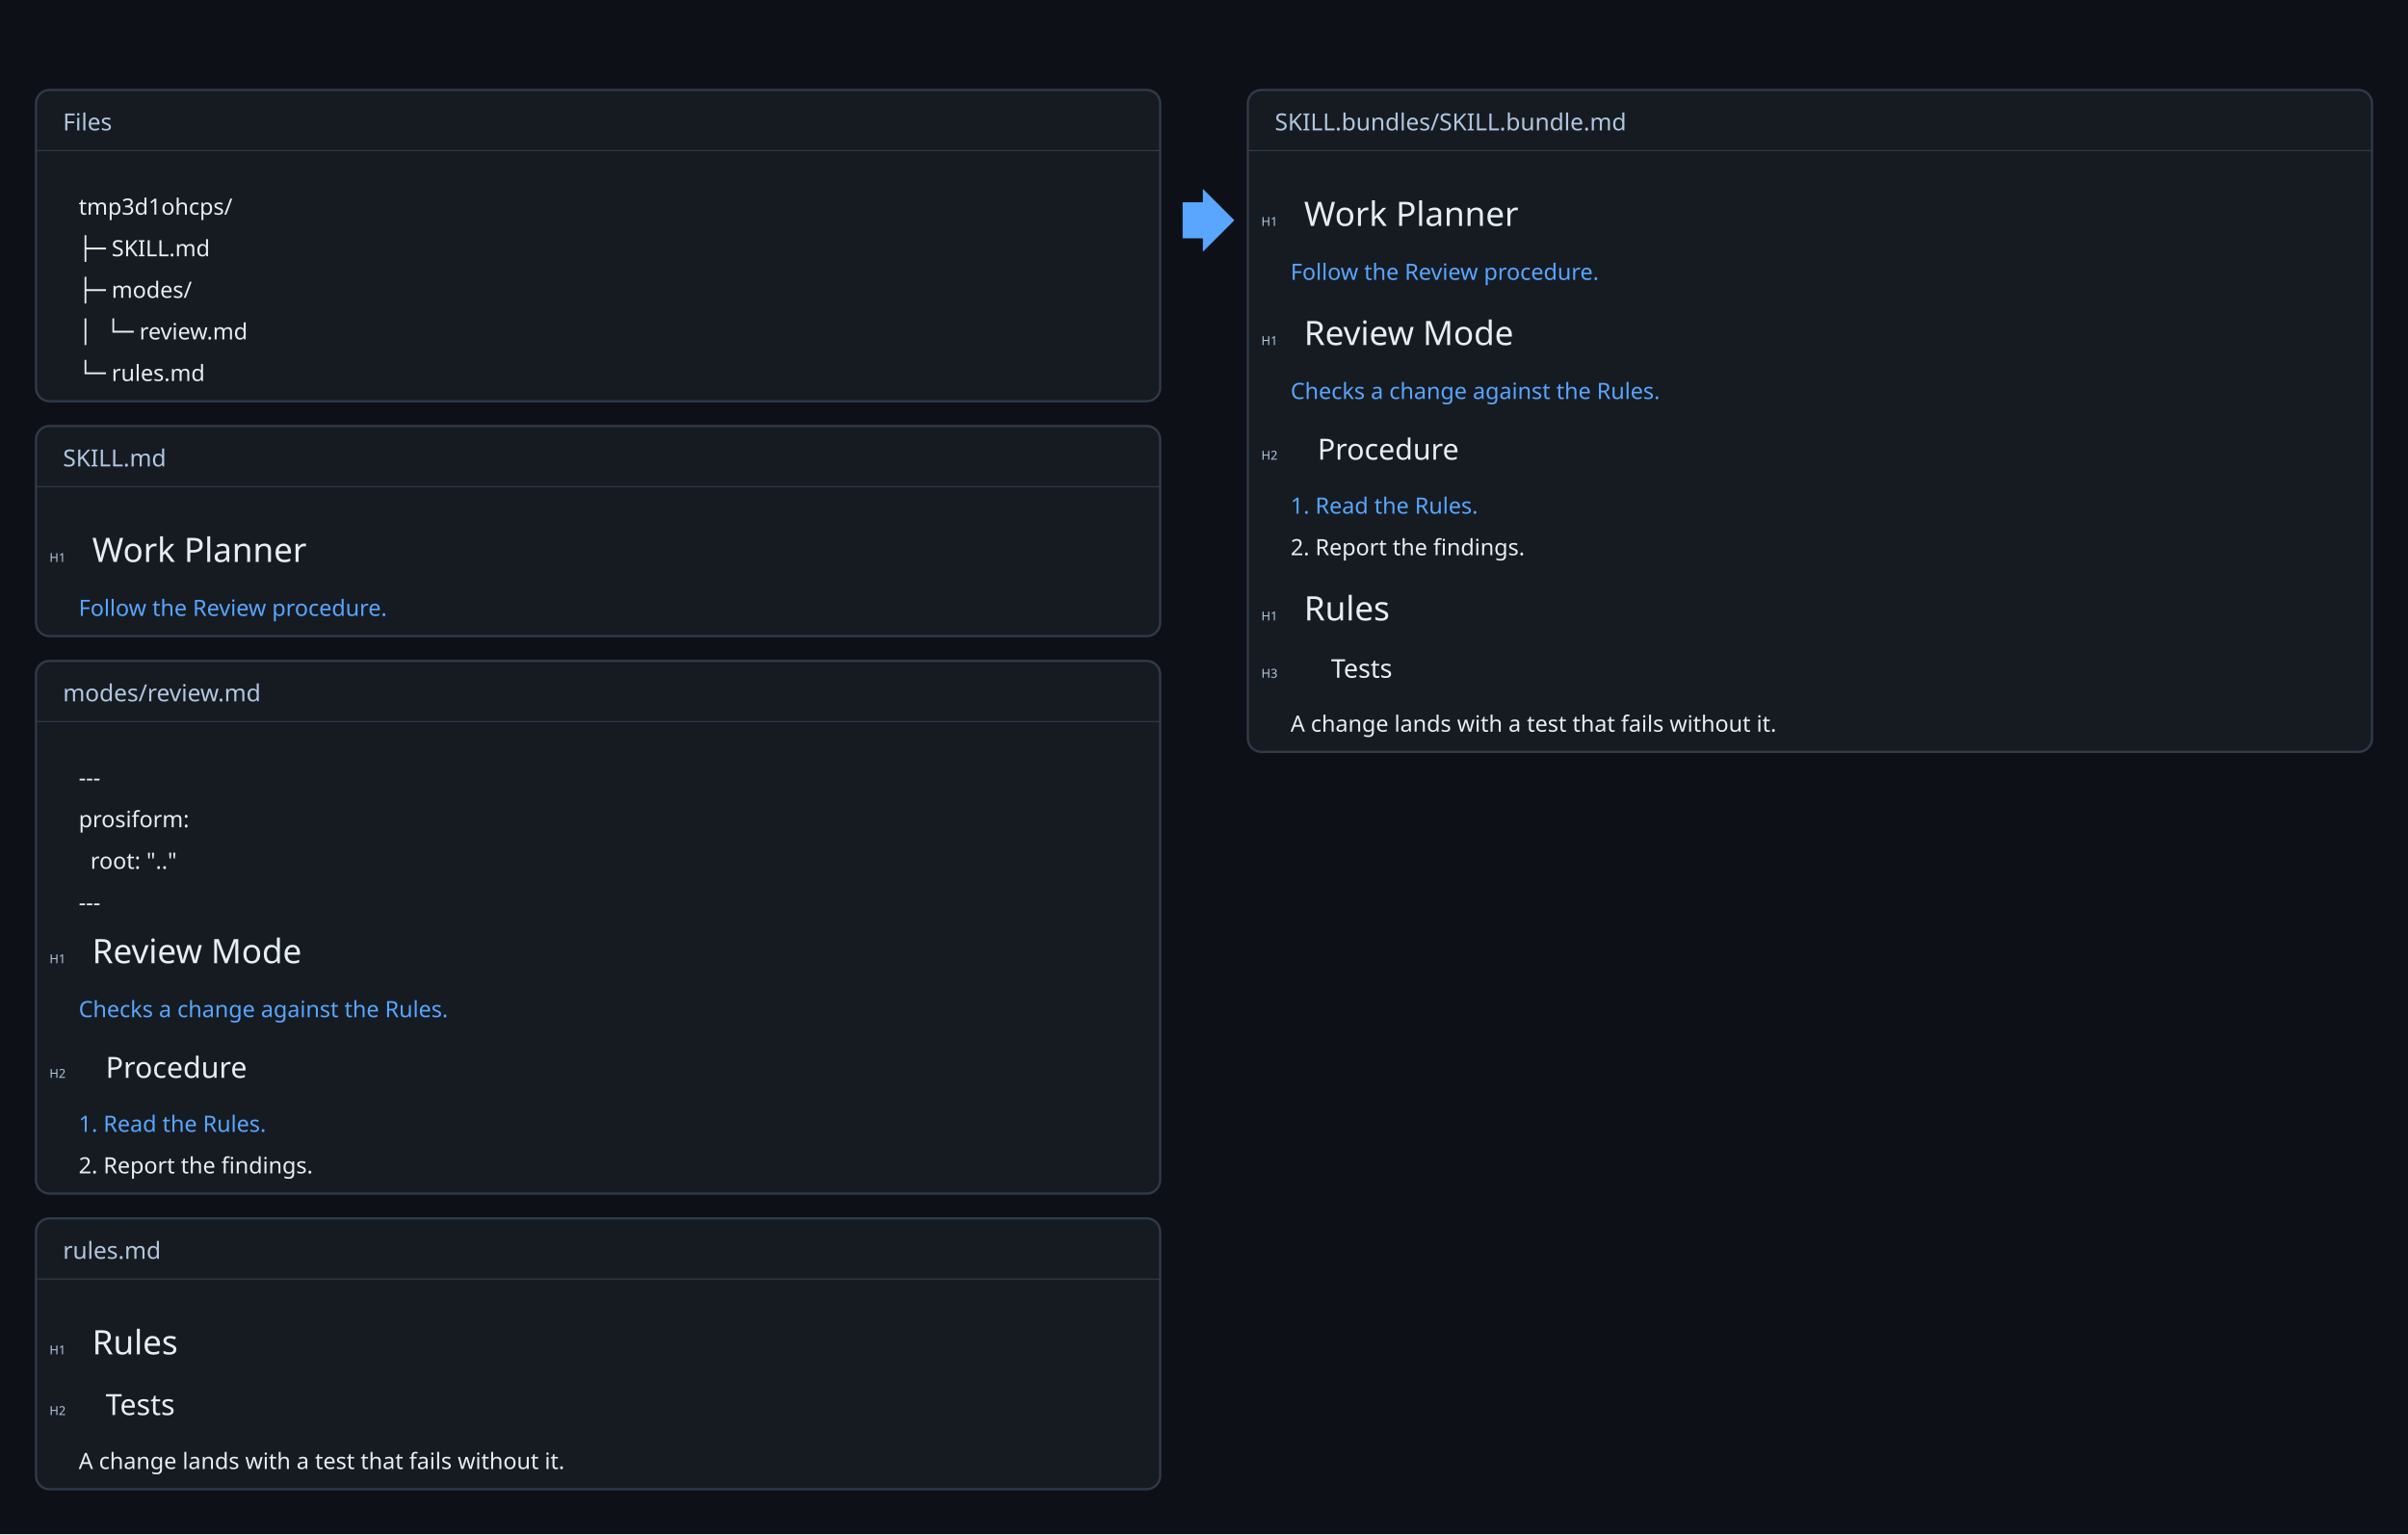
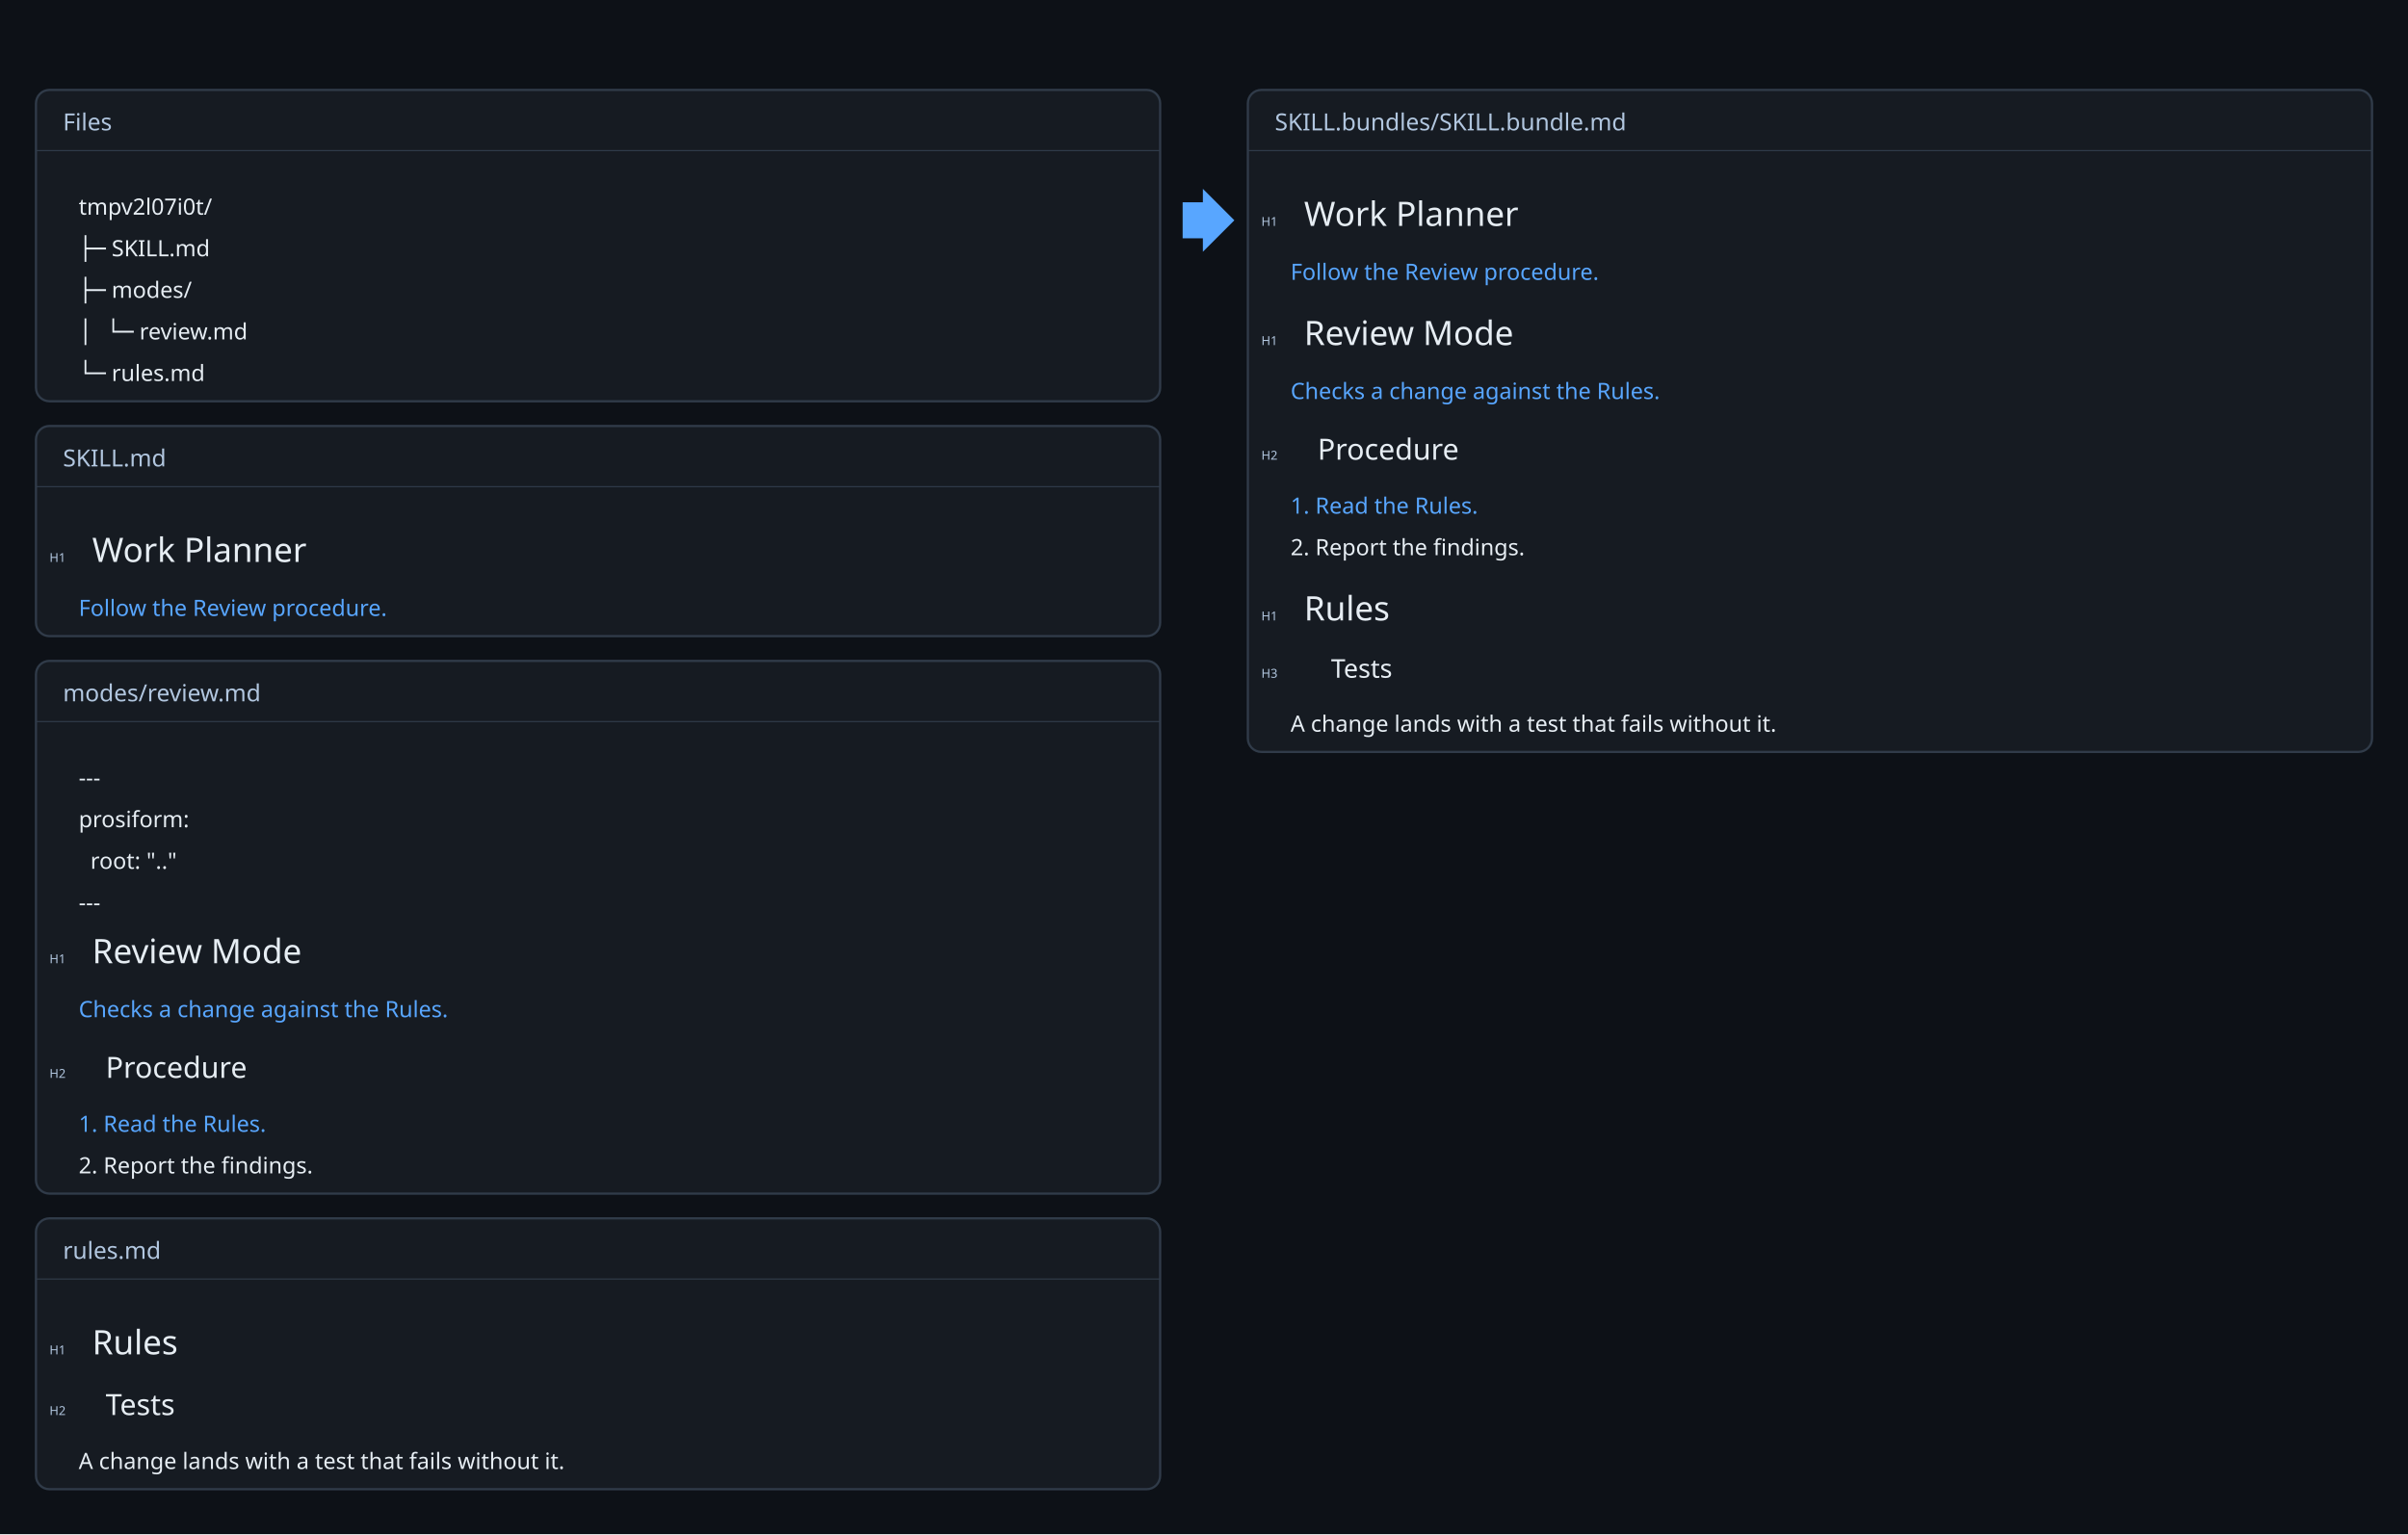
<svg xmlns="http://www.w3.org/2000/svg" width="2142" height="1365" viewBox="0 0 2142 1365" role="img" aria-labelledby="title desc">
  <rect width="2142" height="1365" fill="#0d1117" />
  <g font-family="IBM Plex Mono" xml:space="preserve">
    <rect x="32" y="80" width="1000" height="277" rx="12" fill="#161b22" stroke="#303b49" stroke-width="2" />
    <text x="56" y="116" font-size="21" fill="#b1c6df" font-weight="400">Files</text>
    <path d="M32 134 H1032" stroke="#303b49" />
-     <text x="70" y="191" font-size="20" fill="#e6edf3" font-weight="400">tmp3d1ohcps/</text>
+     <text x="70" y="191" font-size="20" fill="#e6edf3" font-weight="400">tmpv2l07i0t/</text>
    <text x="70" y="228" font-size="20" fill="#e6edf3" font-weight="400">├─ SKILL.md</text>
    <text x="70" y="265" font-size="20" fill="#e6edf3" font-weight="400">├─ modes/</text>
    <text x="70" y="302" font-size="20" fill="#e6edf3" font-weight="400">│  └─ review.md</text>
    <text x="70" y="339" font-size="20" fill="#e6edf3" font-weight="400">└─ rules.md</text>
    <rect x="32" y="379" width="1000" height="187" rx="12" fill="#161b22" stroke="#303b49" stroke-width="2" />
    <text x="56" y="415" font-size="21" fill="#b1c6df" font-weight="400">SKILL.md</text>
    <path d="M32 433 H1032" stroke="#303b49" />
    <text x="44" y="500" font-size="11" fill="#b1c6df" font-weight="400">H1</text>
    <text x="82" y="500" font-size="30" fill="#e6edf3" font-weight="500">Work Planner</text>
    <text x="70" y="548" font-size="20" fill="#58a6ff" font-weight="400">Follow the Review procedure.</text>
    <rect x="32" y="588" width="1000" height="474" rx="12" fill="#161b22" stroke="#303b49" stroke-width="2" />
    <text x="56" y="624" font-size="21" fill="#b1c6df" font-weight="400">modes/review.md</text>
    <path d="M32 642 H1032" stroke="#303b49" />
    <text x="70" y="699" font-size="20" fill="#e6edf3" font-weight="400">---</text>
    <text x="70" y="736" font-size="20" fill="#e6edf3" font-weight="400">prosiform:</text>
    <text x="70" y="773" font-size="20" fill="#e6edf3" font-weight="400">  root: ".."</text>
    <text x="70" y="810" font-size="20" fill="#e6edf3" font-weight="400">---</text>
    <text x="44" y="857" font-size="11" fill="#b1c6df" font-weight="400">H1</text>
    <text x="82" y="857" font-size="30" fill="#e6edf3" font-weight="500">Review Mode</text>
    <text x="70" y="905" font-size="20" fill="#58a6ff" font-weight="400">Checks a change against the Rules.</text>
    <text x="44" y="959" font-size="11" fill="#b1c6df" font-weight="400">H2</text>
    <text x="94" y="959" font-size="26" fill="#e6edf3" font-weight="500">Procedure</text>
    <text x="70" y="1007" font-size="20" fill="#58a6ff" font-weight="400">1. Read the Rules.</text>
    <text x="70" y="1044" font-size="20" fill="#e6edf3" font-weight="400">2. Report the findings.</text>
    <rect x="32" y="1084" width="1000" height="241" rx="12" fill="#161b22" stroke="#303b49" stroke-width="2" />
    <text x="56" y="1120" font-size="21" fill="#b1c6df" font-weight="400">rules.md</text>
    <path d="M32 1138 H1032" stroke="#303b49" />
    <text x="44" y="1205" font-size="11" fill="#b1c6df" font-weight="400">H1</text>
    <text x="82" y="1205" font-size="30" fill="#e6edf3" font-weight="500">Rules</text>
    <text x="44" y="1259" font-size="11" fill="#b1c6df" font-weight="400">H2</text>
    <text x="94" y="1259" font-size="26" fill="#e6edf3" font-weight="500">Tests</text>
    <text x="70" y="1307" font-size="20" fill="#e6edf3" font-weight="400">A change lands with a test that fails without it.</text>
    <rect x="1110" y="80" width="1000" height="589" rx="12" fill="#161b22" stroke="#303b49" stroke-width="2" />
    <text x="1134" y="116" font-size="21" fill="#b1c6df" font-weight="400">SKILL.bundles/SKILL.bundle.md</text>
    <path d="M1110 134 H2110" stroke="#303b49" />
    <text x="1122" y="201" font-size="11" fill="#b1c6df" font-weight="400">H1</text>
    <text x="1160" y="201" font-size="30" fill="#e6edf3" font-weight="500">Work Planner</text>
    <text x="1148" y="249" font-size="20" fill="#58a6ff" font-weight="400">Follow the Review procedure.</text>
    <text x="1122" y="307" font-size="11" fill="#b1c6df" font-weight="400">H1</text>
    <text x="1160" y="307" font-size="30" fill="#e6edf3" font-weight="500">Review Mode</text>
    <text x="1148" y="355" font-size="20" fill="#58a6ff" font-weight="400">Checks a change against the Rules.</text>
    <text x="1122" y="409" font-size="11" fill="#b1c6df" font-weight="400">H2</text>
    <text x="1172" y="409" font-size="26" fill="#e6edf3" font-weight="500">Procedure</text>
    <text x="1148" y="457" font-size="20" fill="#58a6ff" font-weight="400">1. Read the Rules.</text>
    <text x="1148" y="494" font-size="20" fill="#e6edf3" font-weight="400">2. Report the findings.</text>
    <text x="1122" y="552" font-size="11" fill="#b1c6df" font-weight="400">H1</text>
    <text x="1160" y="552" font-size="30" fill="#e6edf3" font-weight="500">Rules</text>
    <text x="1122" y="603" font-size="11" fill="#b1c6df" font-weight="400">H3</text>
    <text x="1184" y="603" font-size="23" fill="#e6edf3" font-weight="500">Tests</text>
    <text x="1148" y="651" font-size="20" fill="#e6edf3" font-weight="400">A change lands with a test that fails without it.</text>
    <path d="M1052 180 H1070 V168 L1098 196 L1070 224 V212 H1052Z" fill="#58a6ff" />
  </g>
</svg>
